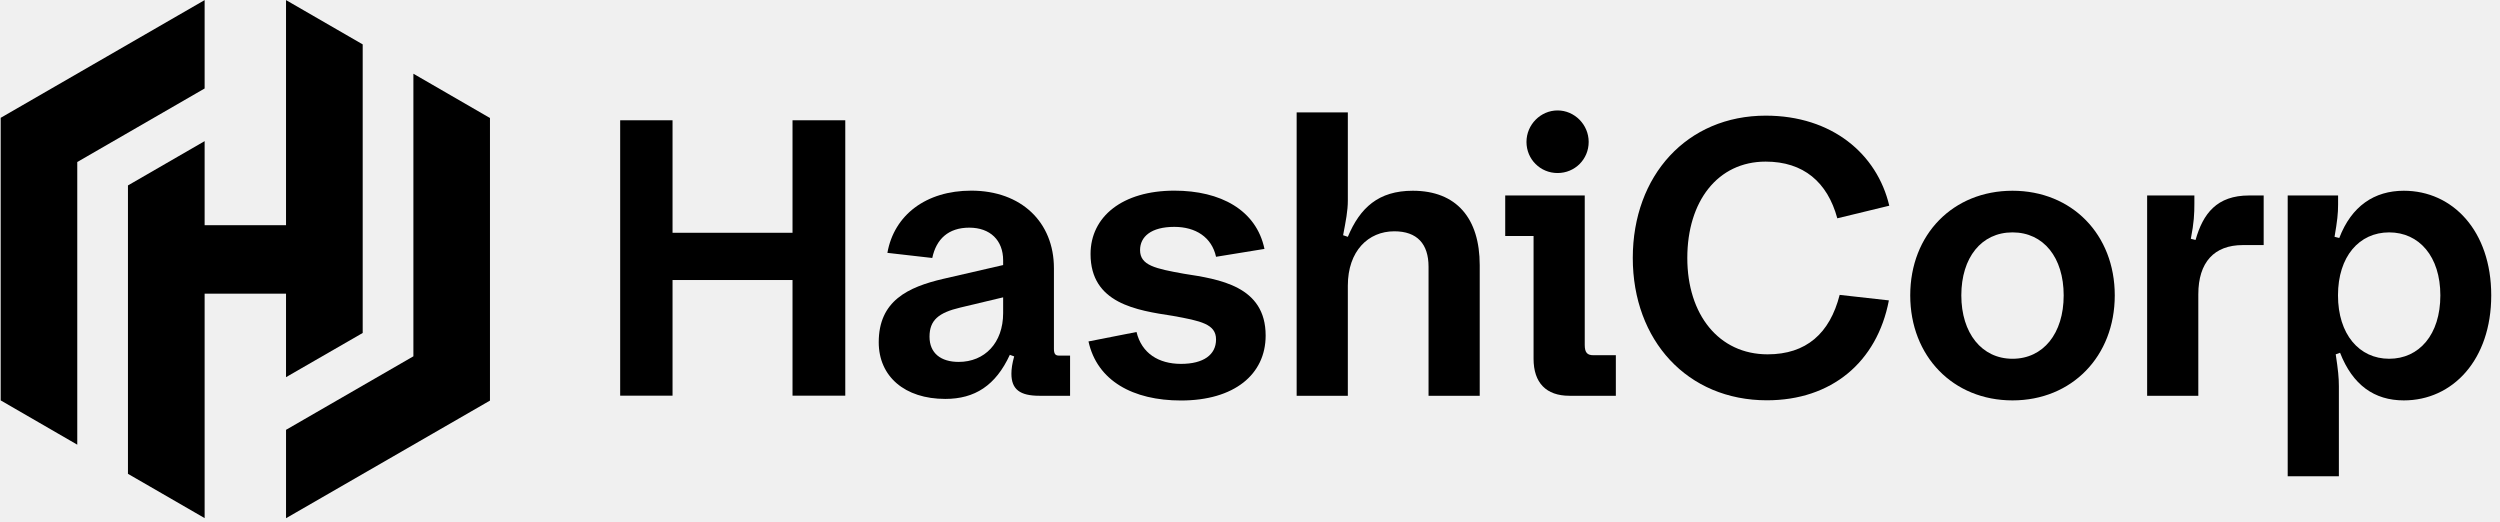
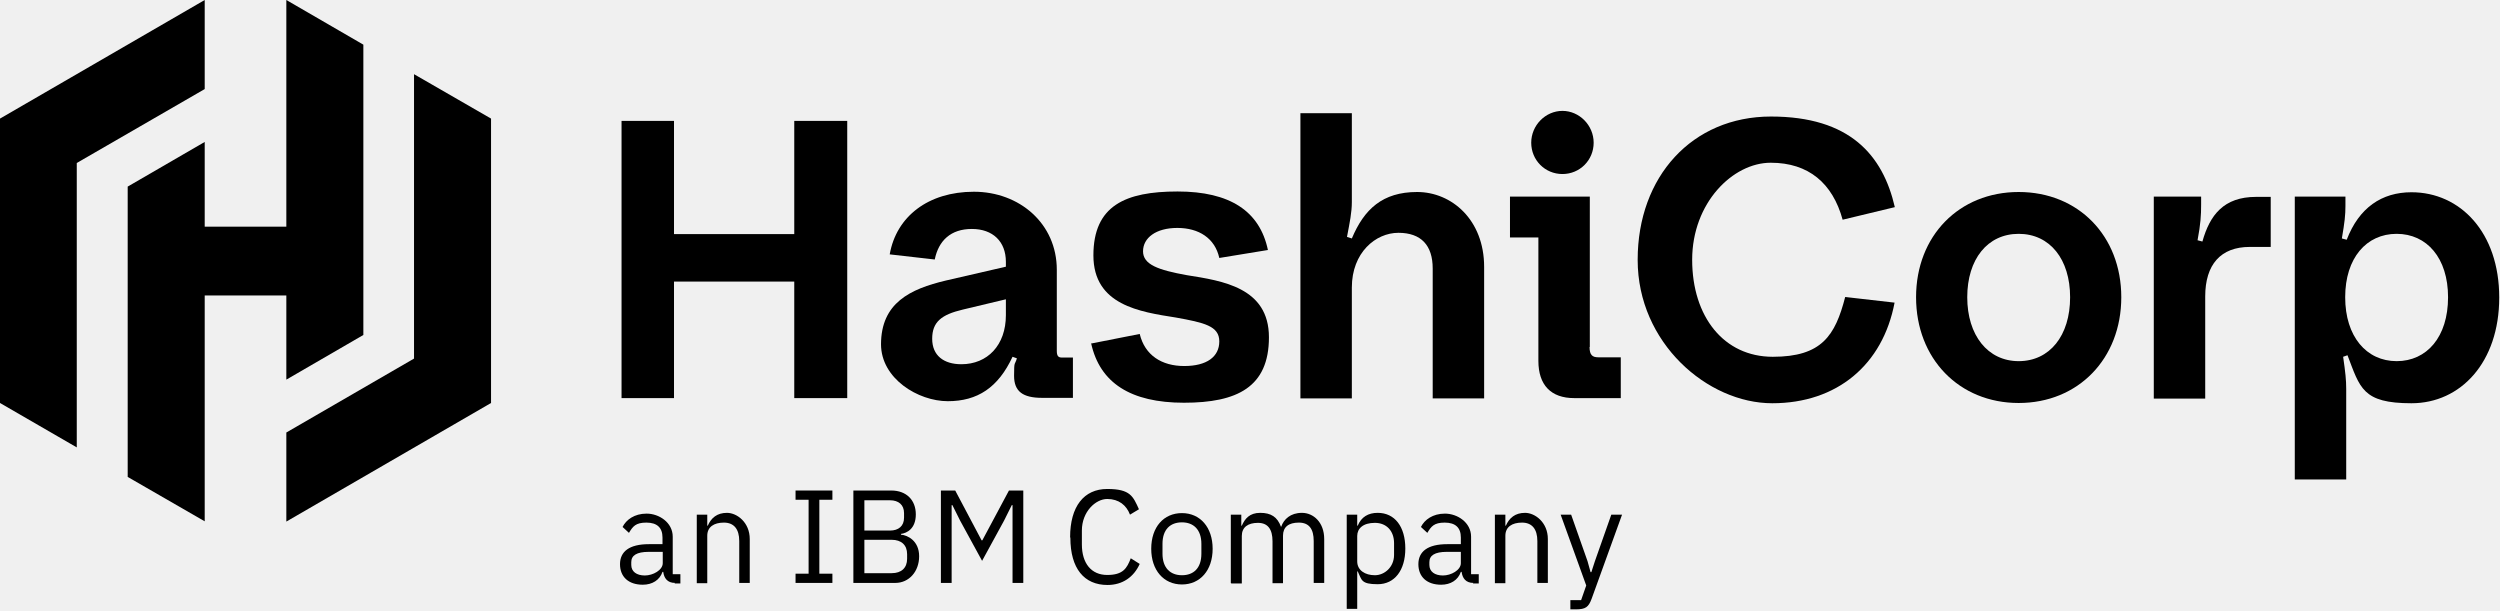
- <svg xmlns="http://www.w3.org/2000/svg" width="254" height="53" viewBox="0 0 254 53" fill="none">
-   <g id="hashicorp-horizontal_on-light" clip-path="url(#clip0_1743_1384)">
-     <g id="Group">
-       <path id="Vector" d="M63.01 12.22H68.33V23.65H80.52V12.22H85.88V40.2H80.52V28.45H68.33V40.2H63.01V12.22Z" fill="black" />
-       <path id="Vector_2" d="M89.279 34.77C89.279 30.57 92.239 29.17 95.839 28.33L101.919 26.93V26.45C101.919 24.41 100.599 23.13 98.479 23.13C96.359 23.13 95.119 24.29 94.719 26.21L90.159 25.69C90.839 21.85 94.079 19.37 98.679 19.37C103.759 19.37 107.079 22.57 107.079 27.25V35.45C107.079 35.97 107.239 36.13 107.599 36.13H108.719V40.21H105.599C103.639 40.21 102.759 39.57 102.759 37.97C102.759 37.49 102.839 36.93 103.039 36.21L102.599 36.05C101.159 39.17 99.039 40.53 96.039 40.53C91.919 40.53 89.279 38.25 89.279 34.77ZM97.399 36.77C100.039 36.77 101.919 34.85 101.919 31.81V30.21L97.559 31.25C95.359 31.77 94.439 32.53 94.439 34.21C94.439 35.89 95.599 36.77 97.399 36.77Z" fill="black" />
-       <path id="Vector_3" d="M110.59 34.69L115.47 33.73C115.99 35.89 117.71 36.97 119.99 36.97C122.27 36.97 123.55 36.05 123.55 34.49C123.55 32.93 122.03 32.61 119.15 32.09C115.51 31.53 110.8 30.85 110.8 25.81C110.8 22.01 114.04 19.37 119.32 19.37C124 19.37 127.64 21.33 128.47 25.29L123.55 26.09C123.11 24.09 121.47 23.05 119.31 23.05C116.95 23.05 115.83 24.05 115.83 25.41C115.83 26.97 117.39 27.29 120.27 27.81C123.87 28.37 128.59 29.05 128.59 34.09C128.59 38.05 125.39 40.69 119.99 40.69C115.11 40.69 111.47 38.69 110.59 34.69Z" fill="black" />
-       <path id="Vector_4" d="M136.94 40.21H131.74V11.42H136.94V20.38C136.94 21.42 136.74 22.42 136.46 23.9L136.94 24.06C138.18 21.1 140.06 19.38 143.54 19.38C147.98 19.38 150.34 22.18 150.34 26.94V40.21H145.14V27.1C145.14 24.78 143.98 23.5 141.66 23.5C139.02 23.5 136.94 25.5 136.94 29.02V40.21Z" fill="black" />
-       <path id="Vector_5" d="M161.01 35.05C161.01 35.85 161.29 36.09 161.89 36.09H164.17V40.21H159.45C157.09 40.21 155.81 38.89 155.81 36.45V23.98H152.93V19.86H161.01V35.05ZM155.09 14.42C155.09 12.66 156.53 11.22 158.25 11.22C159.97 11.22 161.41 12.66 161.41 14.42C161.41 16.18 160.01 17.58 158.25 17.58C156.49 17.58 155.09 16.18 155.09 14.42Z" fill="black" />
-       <path id="Vector_6" d="M165.89 26.22C165.89 17.82 171.41 11.75 179.4 11.75C186.12 11.75 190.71 15.63 191.95 20.9L186.67 22.18C185.67 18.5 183.23 16.42 179.39 16.42C174.51 16.42 171.43 20.46 171.43 26.21C171.43 31.96 174.63 36 179.59 36C183.51 36 185.91 33.88 186.91 29.96L191.91 30.52C190.71 36.8 186.07 40.67 179.52 40.67C171.44 40.67 165.89 34.59 165.89 26.2V26.22Z" fill="black" />
-       <path id="Vector_7" d="M194.08 30.01C194.08 23.81 198.44 19.38 204.47 19.38C210.5 19.38 214.86 23.82 214.86 30.01C214.86 36.2 210.5 40.68 204.47 40.68C198.44 40.68 194.08 36.2 194.08 30.01ZM209.67 30.01C209.67 26.17 207.63 23.61 204.47 23.61C201.31 23.61 199.27 26.17 199.27 30.01C199.27 33.85 201.35 36.45 204.47 36.45C207.59 36.45 209.67 33.89 209.67 30.01Z" fill="black" />
-       <path id="Vector_8" d="M218.149 19.86H222.949V20.66C222.949 21.74 222.909 22.62 222.589 24.26L223.069 24.38C223.829 21.7 225.229 19.86 228.509 19.86H229.989V24.9H227.869C224.949 24.9 223.349 26.66 223.349 29.9V40.21H218.149V19.86Z" fill="black" />
-       <path id="Vector_9" d="M232.43 19.86H237.55V20.78C237.55 21.7 237.47 22.42 237.19 24.06L237.67 24.18C238.91 20.94 241.23 19.38 244.23 19.38C249.19 19.38 253.11 23.46 253.11 30.01C253.11 36.56 249.19 40.68 244.23 40.68C241.23 40.68 239.03 39.12 237.75 35.84L237.31 36C237.55 37.6 237.63 38.36 237.63 39.24V48.39H232.43V19.85V19.86ZM247.94 30.01C247.94 26.05 245.78 23.61 242.74 23.61C239.7 23.61 237.54 26.05 237.54 30.01C237.54 33.97 239.7 36.45 242.74 36.45C245.78 36.45 247.94 34.01 247.94 30.01Z" fill="black" />
-     </g>
-     <g id="Group_2">
-       <path id="Vector_10" d="M20.79 0.01L0.07 11.97V11.98V40.68L7.85 45.18V16.46L20.79 8.99V0.01Z" fill="black" />
-       <path id="Vector_11" d="M29.06 0.01V22.88H20.79V14.34L13 18.84V48.14L20.79 52.64V29.84H29.06V38.32L36.85 33.83V4.51L29.06 0.01Z" fill="black" />
-       <path id="Vector_12" d="M29.061 52.65L49.781 40.7V40.69V11.99L42.001 7.49V36.2L29.061 43.67V52.65Z" fill="black" />
-     </g>
-   </g>
-   <defs>
-     <clipPath id="clip0_1743_1384">
-       <rect width="254" height="53" fill="white" />
-     </clipPath>
-   </defs>
+ <svg xmlns="http://www.w3.org/2000/svg" width="266" height="65" viewBox="0 0 266 65" fill="none">
+   <path d="M71.823 62.023C71.006 62.023 70.652 61.504 70.57 60.849H70.489C70.189 61.723 69.4 62.214 68.392 62.214C66.868 62.214 65.969 61.368 65.969 60.029C65.969 58.691 66.949 57.899 69.046 57.899H70.489V57.189C70.489 56.151 69.917 55.605 68.773 55.605C67.63 55.605 67.33 56.015 66.922 56.697L66.241 56.069C66.623 55.305 67.494 54.649 68.801 54.649C70.108 54.649 71.578 55.578 71.578 57.107V61.094H72.394V62.078H71.768L71.823 62.023ZM70.516 59.92V58.718H69.019C67.739 58.718 67.167 59.101 67.167 59.811V60.111C67.167 60.821 67.739 61.231 68.61 61.231C69.481 61.231 70.516 60.658 70.516 59.92Z" fill="black" />
+   <path d="M74.137 62.023V54.758H75.253V55.933H75.308C75.662 55.113 76.288 54.567 77.35 54.567C78.412 54.567 79.773 55.578 79.773 57.353V62.023H78.656V57.571C78.656 56.288 78.085 55.605 77.023 55.605C75.961 55.605 75.253 56.069 75.253 56.998V62.05H74.137V62.023Z" fill="black" />
+   <path d="M84.646 62.023V61.04H86.035V53.174H84.646V52.191H88.567V53.174H87.178V61.04H88.567V62.023H84.646Z" fill="black" />
+   <path d="M90.799 52.191H94.829C96.435 52.191 97.443 53.202 97.443 54.731C97.443 56.261 96.49 56.725 95.864 56.807V56.889C96.571 56.943 97.797 57.544 97.797 59.183C97.797 60.821 96.707 62.023 95.264 62.023H90.799V52.191ZM91.97 56.452H94.693C95.618 56.452 96.19 55.96 96.19 55.086V54.594C96.19 53.721 95.618 53.229 94.693 53.229H91.97V56.452ZM91.97 60.985H94.883C95.891 60.985 96.517 60.439 96.517 59.456V58.964C96.517 57.981 95.891 57.435 94.883 57.435H91.97V60.958V60.985Z" fill="black" />
+   <path d="M100.056 52.191H101.635L104.44 57.489H104.521L107.353 52.191H108.878V62.023H107.734V53.748H107.652L106.836 55.387L104.494 59.674L102.153 55.387L101.336 53.748H101.254V62.023H100.111V52.191H100.056Z" fill="black" />
+   <path d="M113.86 57.162C113.86 53.884 115.33 52.027 117.808 52.027C120.285 52.027 120.558 52.819 121.184 54.185L120.231 54.758C119.85 53.748 119.033 53.092 117.808 53.092C116.583 53.092 115.112 54.431 115.112 56.452V57.926C115.112 59.947 116.12 61.176 117.808 61.176C119.496 61.176 119.904 60.466 120.313 59.401L121.266 60.002C120.639 61.395 119.441 62.242 117.835 62.242C115.357 62.242 113.887 60.494 113.887 57.216L113.86 57.162Z" fill="black" />
+   <path d="M122.491 58.391C122.491 56.069 123.825 54.594 125.758 54.594C127.691 54.594 129.025 56.097 129.025 58.391C129.025 60.685 127.691 62.187 125.758 62.187C123.825 62.187 122.491 60.685 122.491 58.391ZM127.827 58.91V57.872C127.827 56.342 126.983 55.578 125.758 55.578C124.533 55.578 123.689 56.315 123.689 57.872V58.91C123.689 60.439 124.533 61.204 125.758 61.204C126.983 61.204 127.827 60.466 127.827 58.91Z" fill="black" />
+   <path d="M130.958 62.023V54.758H132.074V55.933H132.129C132.456 55.195 132.946 54.567 134.089 54.567C135.233 54.567 135.913 55.004 136.294 56.042H136.322C136.594 55.25 137.302 54.567 138.527 54.567C139.752 54.567 140.896 55.578 140.896 57.353V62.023H139.779V57.571C139.779 56.288 139.289 55.605 138.2 55.605C137.111 55.605 136.512 56.069 136.512 56.998V62.05H135.396V57.599C135.396 56.315 134.906 55.632 133.844 55.632C132.782 55.632 132.129 56.097 132.129 57.025V62.078H131.013L130.958 62.023Z" fill="black" />
+   <path d="M143.292 54.758H144.408V55.933H144.462C144.843 55.004 145.579 54.567 146.586 54.567C148.41 54.567 149.526 56.042 149.526 58.363C149.526 60.685 148.383 62.16 146.586 62.16C144.789 62.16 144.898 61.695 144.462 60.794H144.408V64.781H143.292V54.704V54.758ZM148.328 59.019V57.79C148.328 56.506 147.539 55.632 146.286 55.632C145.034 55.632 144.408 56.233 144.408 57.025V59.729C144.408 60.685 145.252 61.204 146.286 61.204C147.321 61.204 148.328 60.33 148.328 59.046V59.019Z" fill="black" />
+   <path d="M156.768 62.023C155.952 62.023 155.598 61.504 155.516 60.849H155.434C155.135 61.723 154.345 62.214 153.338 62.214C151.813 62.214 150.915 61.368 150.915 60.029C150.915 58.691 151.895 57.899 153.991 57.899H155.434V57.189C155.434 56.151 154.863 55.605 153.719 55.605C152.576 55.605 152.276 56.015 151.868 56.697L151.187 56.069C151.568 55.305 152.44 54.649 153.746 54.649C155.053 54.649 156.523 55.578 156.523 57.107V61.094H157.34V62.078H156.714L156.768 62.023ZM155.434 59.92V58.718H153.937C152.657 58.718 152.086 59.101 152.086 59.811V60.111C152.086 60.821 152.657 61.231 153.529 61.231C154.4 61.231 155.434 60.658 155.434 59.92Z" fill="black" />
+   <path d="M159.056 62.023V54.758H160.172V55.933H160.226C160.58 55.113 161.206 54.567 162.268 54.567C163.33 54.567 164.691 55.578 164.691 57.353V62.023H163.575V57.571C163.575 56.288 163.003 55.605 161.942 55.605C160.88 55.605 160.172 56.069 160.172 56.998V62.05H159.056V62.023Z" fill="black" />
+   <path d="M171.471 54.758H172.587L169.347 63.716C169.02 64.59 168.721 64.836 167.659 64.836H167.087V63.853H168.231L168.775 62.296L166.053 54.758H167.169L168.911 59.702L169.238 60.876H169.32L169.701 59.702L171.443 54.758H171.471Z" fill="black" />
+   <path d="M66.132 12.863H71.714V24.908H84.51V12.863H90.146V42.359H84.51V29.96H71.714V42.359H66.132V12.863Z" fill="black" />
+   <path d="M93.74 36.651C93.74 32.227 96.844 30.752 100.628 29.851L107.026 28.376V27.857C107.026 25.7 105.638 24.361 103.405 24.361C101.173 24.361 99.866 25.59 99.457 27.611L94.665 27.065C95.373 23.023 98.777 20.401 103.623 20.401C108.469 20.401 112.444 23.788 112.444 28.704V37.334C112.444 37.88 112.608 38.044 112.989 38.044H114.159V42.332H110.892C108.823 42.332 107.897 41.649 107.897 39.983C107.897 38.317 107.979 38.891 108.197 38.126L107.734 37.962C106.209 41.239 104.004 42.687 100.846 42.687C97.688 42.687 93.74 40.284 93.74 36.624V36.651ZM102.289 38.754C105.066 38.754 107.026 36.733 107.026 33.538V31.845L102.452 32.937C100.138 33.483 99.185 34.275 99.185 36.05C99.185 37.826 100.41 38.754 102.289 38.754Z" fill="black" />
+   <path d="M116.147 36.542L121.266 35.532C121.81 37.798 123.607 38.945 126.003 38.945C128.399 38.945 129.733 37.962 129.733 36.324C129.733 34.685 128.127 34.33 125.104 33.784C121.293 33.183 116.338 32.473 116.338 27.174C116.338 21.876 119.741 20.374 125.295 20.374C130.849 20.374 134.035 22.45 134.906 26.601L129.733 27.448C129.27 25.345 127.555 24.252 125.268 24.252C122.981 24.252 121.619 25.317 121.619 26.737C121.619 28.158 123.253 28.731 126.275 29.277C130.06 29.878 135.015 30.588 135.015 35.887C135.015 41.185 131.639 42.851 125.976 42.851C120.313 42.851 117.018 40.748 116.093 36.515L116.147 36.542Z" fill="black" />
+   <path d="M143.836 42.387H138.364V12.044H143.836V21.494C143.836 22.586 143.618 23.651 143.319 25.208L143.836 25.372C145.143 22.258 147.103 20.429 150.779 20.429C154.454 20.429 157.912 23.378 157.912 28.403V42.387H152.439V28.567C152.439 26.109 151.214 24.771 148.791 24.771C146.368 24.771 143.836 26.874 143.836 30.588V42.387Z" fill="black" />
+   <path d="M169.129 36.924C169.129 37.771 169.429 38.017 170.055 38.017H172.451V42.359H167.496C165.018 42.359 163.684 40.966 163.684 38.399V25.263H160.662V20.92H169.156V36.924H169.129ZM162.922 15.185C162.922 13.328 164.446 11.798 166.243 11.798C168.04 11.798 169.565 13.328 169.565 15.185C169.565 17.042 168.095 18.517 166.243 18.517C164.392 18.517 162.922 17.042 162.922 15.185Z" fill="black" />
+   <path d="M174.248 27.639C174.248 18.79 180.047 12.399 188.433 12.399C196.818 12.399 200.33 16.496 201.61 22.04L196.056 23.378C194.994 19.5 192.435 17.315 188.405 17.315C184.376 17.315 180.047 21.576 180.047 27.639C180.047 33.702 183.423 37.962 188.623 37.962C193.823 37.962 195.266 35.723 196.328 31.599L201.583 32.2C200.33 38.809 195.457 42.906 188.569 42.906C181.68 42.906 174.248 36.487 174.248 27.666V27.639Z" fill="black" />
+   <path d="M203.87 31.626C203.87 25.099 208.444 20.429 214.788 20.429C221.131 20.429 225.705 25.099 225.705 31.626C225.705 38.153 221.131 42.878 214.788 42.878C208.444 42.878 203.87 38.153 203.87 31.626ZM220.26 31.626C220.26 27.584 218.109 24.88 214.788 24.88C211.466 24.88 209.315 27.584 209.315 31.626C209.315 35.668 211.493 38.426 214.788 38.426C218.082 38.426 220.26 35.723 220.26 31.626Z" fill="black" />
+   <path d="M229.163 20.92H234.2V21.767C234.2 22.914 234.145 23.842 233.819 25.563L234.336 25.7C235.126 22.887 236.596 20.948 240.053 20.948H241.605V26.273H239.373C236.296 26.273 234.635 28.13 234.635 31.544V42.414H229.163V20.975V20.92Z" fill="black" />
+   <path d="M244.165 20.92H249.555V21.903C249.555 22.887 249.474 23.624 249.174 25.372L249.691 25.508C250.998 22.095 253.421 20.456 256.58 20.456C261.78 20.456 265.918 24.744 265.918 31.653C265.918 38.563 261.807 42.906 256.58 42.906C251.352 42.906 251.107 41.267 249.773 37.798L249.31 37.962C249.555 39.656 249.637 40.447 249.637 41.376V51.017H244.165V20.92ZM260.473 31.626C260.473 27.448 258.213 24.88 255.001 24.88C251.788 24.88 249.528 27.448 249.528 31.626C249.528 35.805 251.788 38.426 255.001 38.426C258.213 38.426 260.473 35.859 260.473 31.626Z" fill="black" />
+   <path d="M21.781 0L0 12.618V42.878L8.168 47.603V17.342L21.781 9.477V0Z" fill="black" />
+   <path d="M30.466 0V24.116H21.781V15.103L13.586 19.855V50.744L21.781 55.468V31.435H30.466V40.393L38.661 35.641V4.752L30.466 0Z" fill="black" />
+   <path d="M30.466 55.496L52.247 42.878V12.618L44.052 7.893V38.153L30.466 46.019V55.496Z" fill="black" />
</svg>
